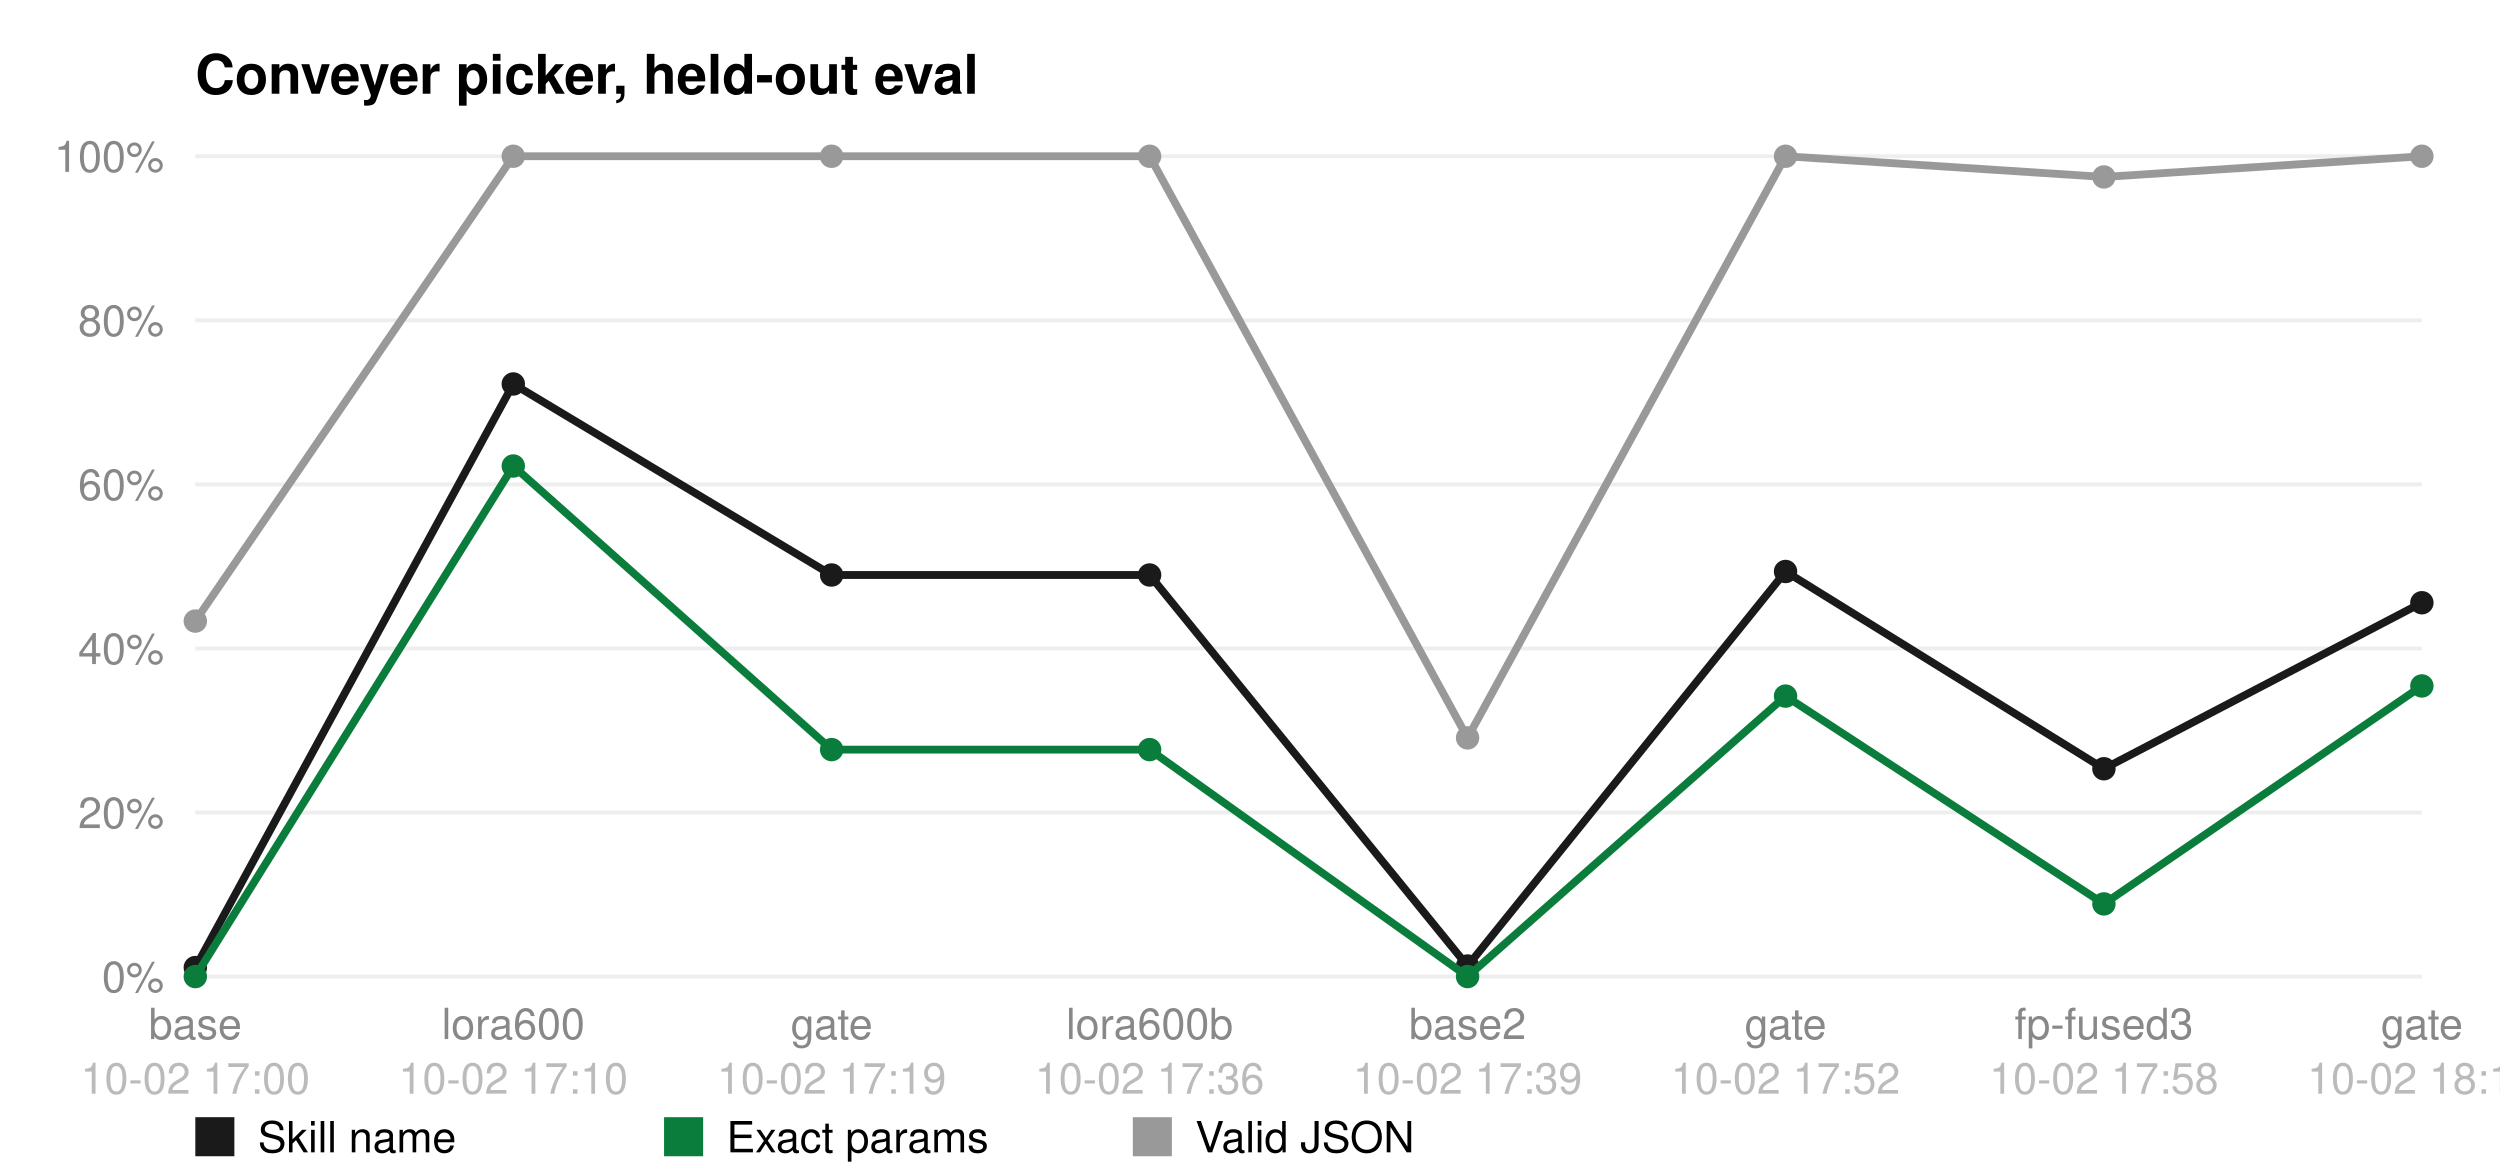
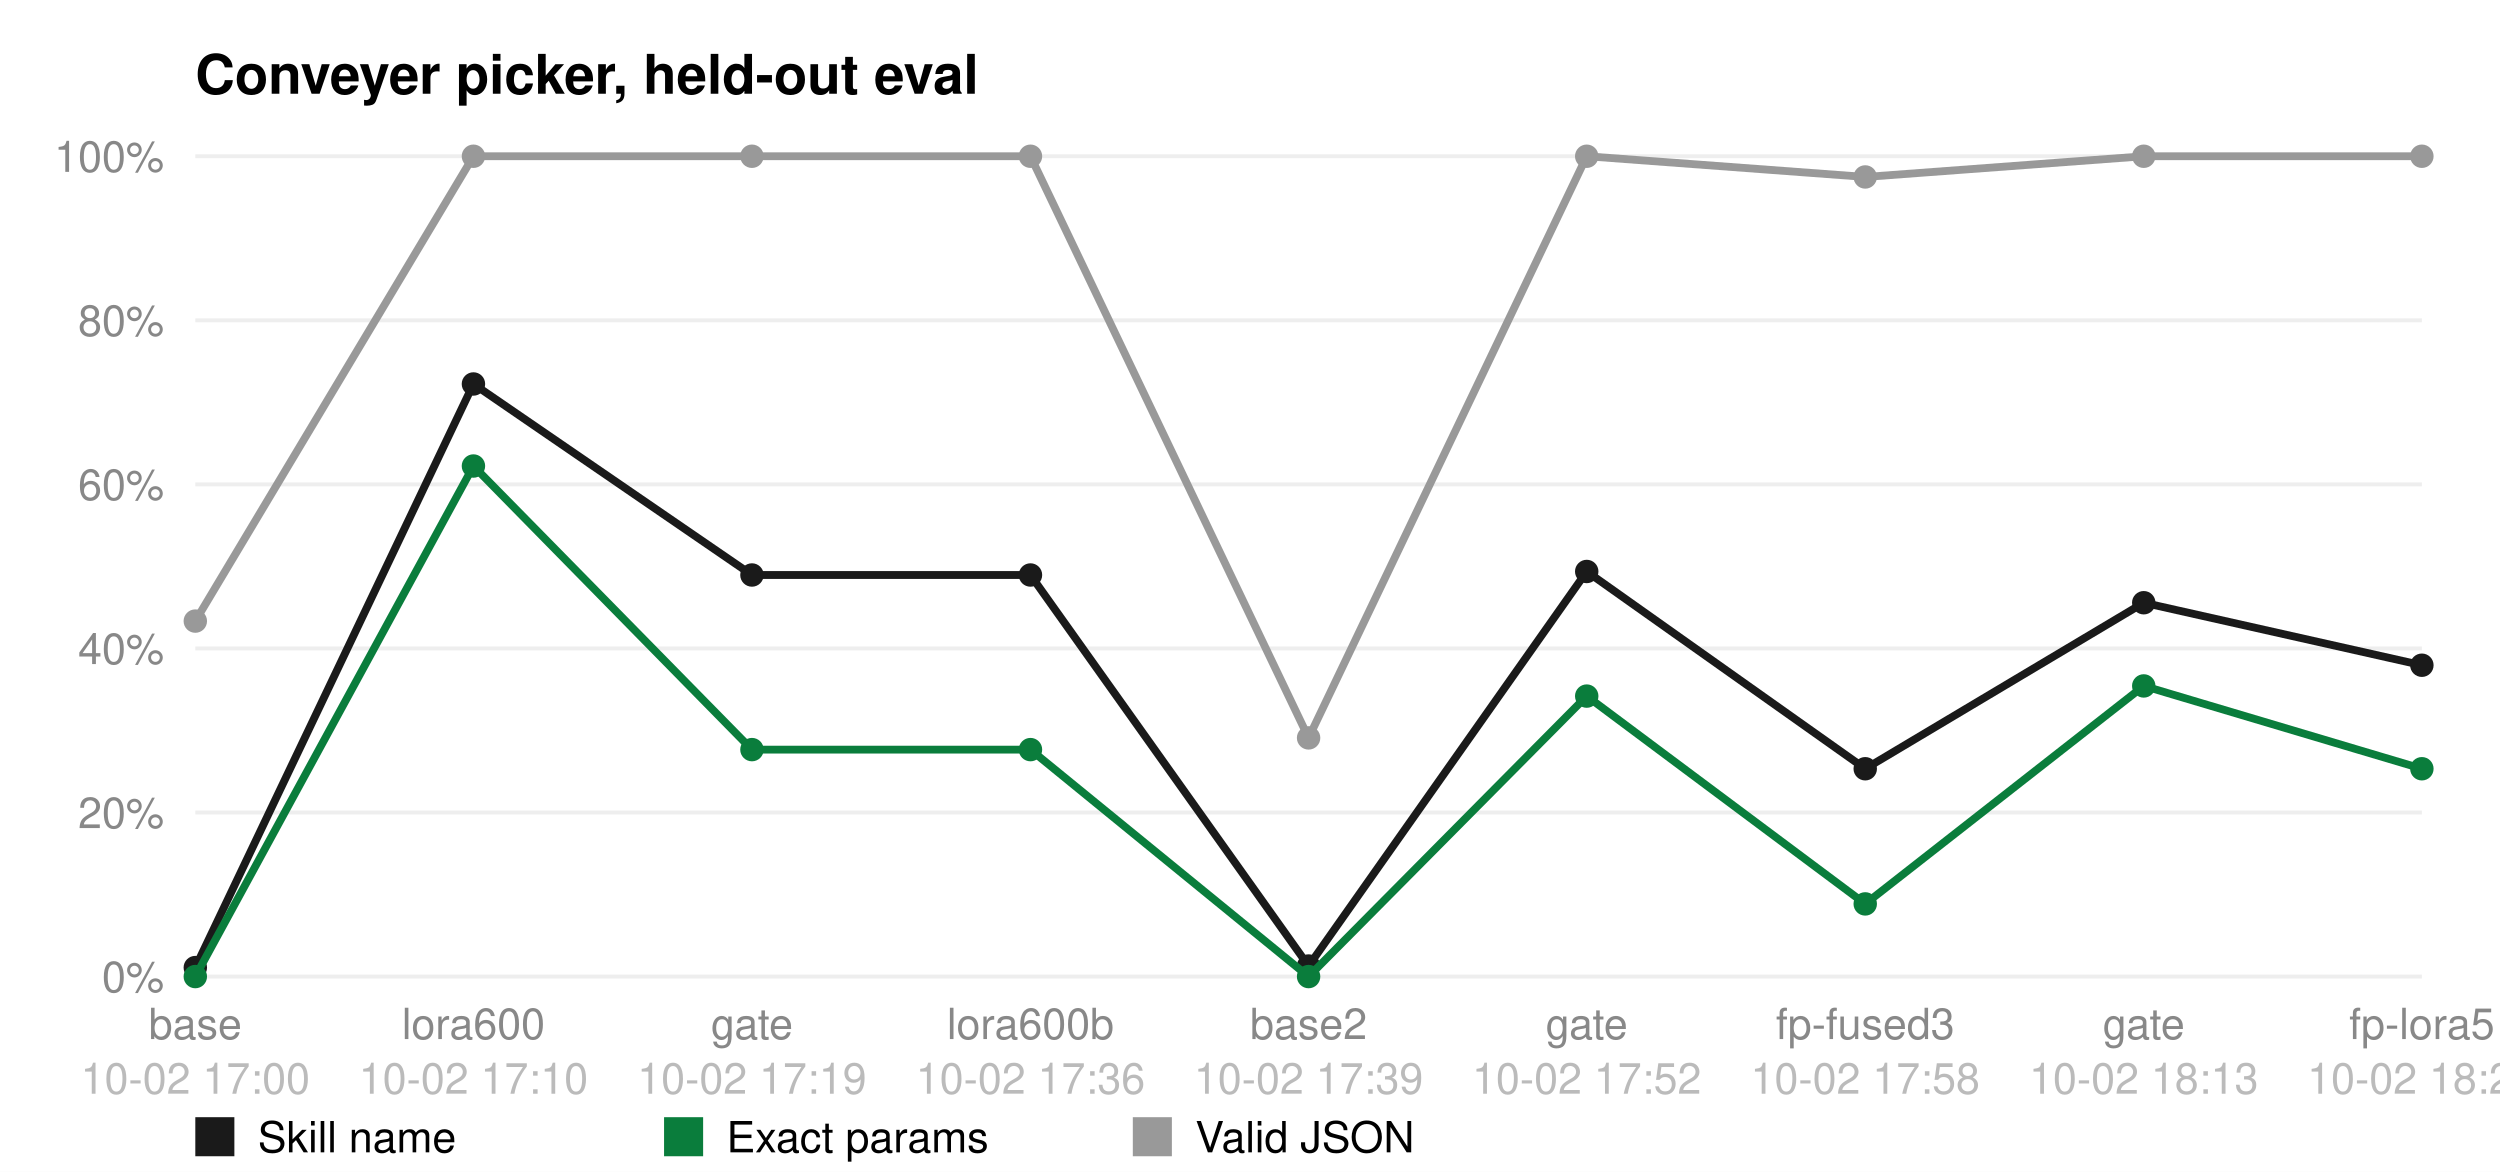
<svg xmlns="http://www.w3.org/2000/svg" width="640" height="300" font-family="-apple-system,Helvetica,sans-serif" font-size="11">
  <rect width="640" height="300" fill="white" />
  <text x="50" y="24" font-size="14" font-weight="600">Conveyer picker, held-out eval</text>
  <line x1="50" x2="620" y1="40.0" y2="40.0" stroke="#eee" />
  <text x="42" y="44.0" text-anchor="end" fill="#888">100%</text>
  <line x1="50" x2="620" y1="82.0" y2="82.0" stroke="#eee" />
  <text x="42" y="86.0" text-anchor="end" fill="#888">80%</text>
  <line x1="50" x2="620" y1="124.0" y2="124.0" stroke="#eee" />
  <text x="42" y="128.0" text-anchor="end" fill="#888">60%</text>
  <line x1="50" x2="620" y1="166.0" y2="166.0" stroke="#eee" />
  <text x="42" y="170.0" text-anchor="end" fill="#888">40%</text>
  <line x1="50" x2="620" y1="208.0" y2="208.0" stroke="#eee" />
  <text x="42" y="212.0" text-anchor="end" fill="#888">20%</text>
  <line x1="50" x2="620" y1="250.0" y2="250.0" stroke="#eee" />
  <text x="42" y="254.0" text-anchor="end" fill="#888">0%</text>
-   <polyline points="50.0,247.7 131.4,98.3 212.9,147.2 294.3,147.2 375.7,247.3 457.1,146.3 538.6,196.8 620.0,154.3" fill="none" stroke="#1a1a1a" stroke-width="2" />
+   <polyline points="50.0,247.7 121.2,98.3 192.5,147.2 263.8,147.2 335.0,247.3 406.2,146.3 477.5,196.8 548.8,154.3 620.0,170.3" fill="none" stroke="#1a1a1a" stroke-width="2" />
  <circle cx="50.0" cy="247.7" r="3" fill="#1a1a1a" />
-   <circle cx="131.4" cy="98.3" r="3" fill="#1a1a1a" />
-   <circle cx="212.9" cy="147.2" r="3" fill="#1a1a1a" />
-   <circle cx="294.3" cy="147.2" r="3" fill="#1a1a1a" />
-   <circle cx="375.7" cy="247.3" r="3" fill="#1a1a1a" />
-   <circle cx="457.1" cy="146.3" r="3" fill="#1a1a1a" />
-   <circle cx="538.6" cy="196.8" r="3" fill="#1a1a1a" />
-   <circle cx="620.0" cy="154.3" r="3" fill="#1a1a1a" />
-   <polyline points="50.0,250.0 131.4,119.3 212.9,191.9 294.3,191.9 375.7,250.0 457.1,178.2 538.6,231.4 620.0,175.6" fill="none" stroke="#0a7d3c" stroke-width="2" />
+   <circle cx="121.2" cy="98.3" r="3" fill="#1a1a1a" />
+   <circle cx="192.5" cy="147.2" r="3" fill="#1a1a1a" />
+   <circle cx="263.8" cy="147.2" r="3" fill="#1a1a1a" />
+   <circle cx="335.0" cy="247.3" r="3" fill="#1a1a1a" />
+   <circle cx="406.2" cy="146.3" r="3" fill="#1a1a1a" />
+   <circle cx="477.5" cy="196.8" r="3" fill="#1a1a1a" />
+   <circle cx="548.8" cy="154.3" r="3" fill="#1a1a1a" />
+   <circle cx="620.0" cy="170.3" r="3" fill="#1a1a1a" />
+   <polyline points="50.0,250.0 121.2,119.3 192.5,191.9 263.8,191.9 335.0,250.0 406.2,178.2 477.5,231.4 548.8,175.6 620.0,196.8" fill="none" stroke="#0a7d3c" stroke-width="2" />
  <circle cx="50.0" cy="250.0" r="3" fill="#0a7d3c" />
-   <circle cx="131.4" cy="119.3" r="3" fill="#0a7d3c" />
-   <circle cx="212.9" cy="191.9" r="3" fill="#0a7d3c" />
-   <circle cx="294.3" cy="191.9" r="3" fill="#0a7d3c" />
-   <circle cx="375.7" cy="250.0" r="3" fill="#0a7d3c" />
-   <circle cx="457.1" cy="178.2" r="3" fill="#0a7d3c" />
-   <circle cx="538.6" cy="231.4" r="3" fill="#0a7d3c" />
-   <circle cx="620.0" cy="175.6" r="3" fill="#0a7d3c" />
-   <polyline points="50.0,159.0 131.4,40.0 212.9,40.0 294.3,40.0 375.7,188.9 457.1,40.0 538.6,45.3 620.0,40.0" fill="none" stroke="#999999" stroke-width="2" />
+   <circle cx="121.2" cy="119.3" r="3" fill="#0a7d3c" />
+   <circle cx="192.5" cy="191.9" r="3" fill="#0a7d3c" />
+   <circle cx="263.8" cy="191.9" r="3" fill="#0a7d3c" />
+   <circle cx="335.0" cy="250.0" r="3" fill="#0a7d3c" />
+   <circle cx="406.2" cy="178.2" r="3" fill="#0a7d3c" />
+   <circle cx="477.5" cy="231.4" r="3" fill="#0a7d3c" />
+   <circle cx="548.8" cy="175.6" r="3" fill="#0a7d3c" />
+   <circle cx="620.0" cy="196.8" r="3" fill="#0a7d3c" />
+   <polyline points="50.0,159.0 121.2,40.0 192.5,40.0 263.8,40.0 335.0,188.9 406.2,40.0 477.5,45.3 548.8,40.0 620.0,40.0" fill="none" stroke="#999999" stroke-width="2" />
  <circle cx="50.0" cy="159.0" r="3" fill="#999999" />
-   <circle cx="131.4" cy="40.0" r="3" fill="#999999" />
-   <circle cx="212.9" cy="40.0" r="3" fill="#999999" />
-   <circle cx="294.3" cy="40.0" r="3" fill="#999999" />
-   <circle cx="375.7" cy="188.9" r="3" fill="#999999" />
-   <circle cx="457.1" cy="40.0" r="3" fill="#999999" />
-   <circle cx="538.6" cy="45.3" r="3" fill="#999999" />
+   <circle cx="121.2" cy="40.0" r="3" fill="#999999" />
+   <circle cx="192.5" cy="40.0" r="3" fill="#999999" />
+   <circle cx="263.8" cy="40.0" r="3" fill="#999999" />
+   <circle cx="335.0" cy="188.9" r="3" fill="#999999" />
+   <circle cx="406.2" cy="40.0" r="3" fill="#999999" />
+   <circle cx="477.5" cy="45.3" r="3" fill="#999999" />
+   <circle cx="548.8" cy="40.0" r="3" fill="#999999" />
  <circle cx="620.0" cy="40.0" r="3" fill="#999999" />
  <text x="50.0" y="266" text-anchor="middle" fill="#888">base</text>
  <text x="50.0" y="280" text-anchor="middle" fill="#bbb">10-02 17:00</text>
-   <text x="131.4" y="266" text-anchor="middle" fill="#888">lora600</text>
-   <text x="131.4" y="280" text-anchor="middle" fill="#bbb">10-02 17:10</text>
-   <text x="212.9" y="266" text-anchor="middle" fill="#888">gate</text>
-   <text x="212.9" y="280" text-anchor="middle" fill="#bbb">10-02 17:19</text>
-   <text x="294.3" y="266" text-anchor="middle" fill="#888">lora600b</text>
-   <text x="294.3" y="280" text-anchor="middle" fill="#bbb">10-02 17:36</text>
-   <text x="375.7" y="266" text-anchor="middle" fill="#888">base2</text>
-   <text x="375.7" y="280" text-anchor="middle" fill="#bbb">10-02 17:39</text>
-   <text x="457.1" y="266" text-anchor="middle" fill="#888">gate</text>
-   <text x="457.1" y="280" text-anchor="middle" fill="#bbb">10-02 17:52</text>
-   <text x="538.6" y="266" text-anchor="middle" fill="#888">fp-fused3</text>
-   <text x="538.6" y="280" text-anchor="middle" fill="#bbb">10-02 17:58</text>
-   <text x="620.0" y="266" text-anchor="middle" fill="#888">gate</text>
-   <text x="620.0" y="280" text-anchor="middle" fill="#bbb">10-02 18:13</text>
+   <text x="121.2" y="266" text-anchor="middle" fill="#888">lora600</text>
+   <text x="121.2" y="280" text-anchor="middle" fill="#bbb">10-02 17:10</text>
+   <text x="192.5" y="266" text-anchor="middle" fill="#888">gate</text>
+   <text x="192.5" y="280" text-anchor="middle" fill="#bbb">10-02 17:19</text>
+   <text x="263.8" y="266" text-anchor="middle" fill="#888">lora600b</text>
+   <text x="263.8" y="280" text-anchor="middle" fill="#bbb">10-02 17:36</text>
+   <text x="335.0" y="266" text-anchor="middle" fill="#888">base2</text>
+   <text x="335.0" y="280" text-anchor="middle" fill="#bbb">10-02 17:39</text>
+   <text x="406.2" y="266" text-anchor="middle" fill="#888">gate</text>
+   <text x="406.2" y="280" text-anchor="middle" fill="#bbb">10-02 17:52</text>
+   <text x="477.5" y="266" text-anchor="middle" fill="#888">fp-fused3</text>
+   <text x="477.5" y="280" text-anchor="middle" fill="#bbb">10-02 17:58</text>
+   <text x="548.8" y="266" text-anchor="middle" fill="#888">gate</text>
+   <text x="548.8" y="280" text-anchor="middle" fill="#bbb">10-02 18:13</text>
+   <text x="620.0" y="266" text-anchor="middle" fill="#888">fp-lora5</text>
+   <text x="620.0" y="280" text-anchor="middle" fill="#bbb">10-02 18:25</text>
  <rect x="50" y="286" width="10" height="10" fill="#1a1a1a" />
  <text x="66" y="295">Skill name</text>
  <rect x="170" y="286" width="10" height="10" fill="#0a7d3c" />
  <text x="186" y="295">Exact params</text>
  <rect x="290" y="286" width="10" height="10" fill="#999999" />
  <text x="306" y="295">Valid JSON</text>
</svg>
